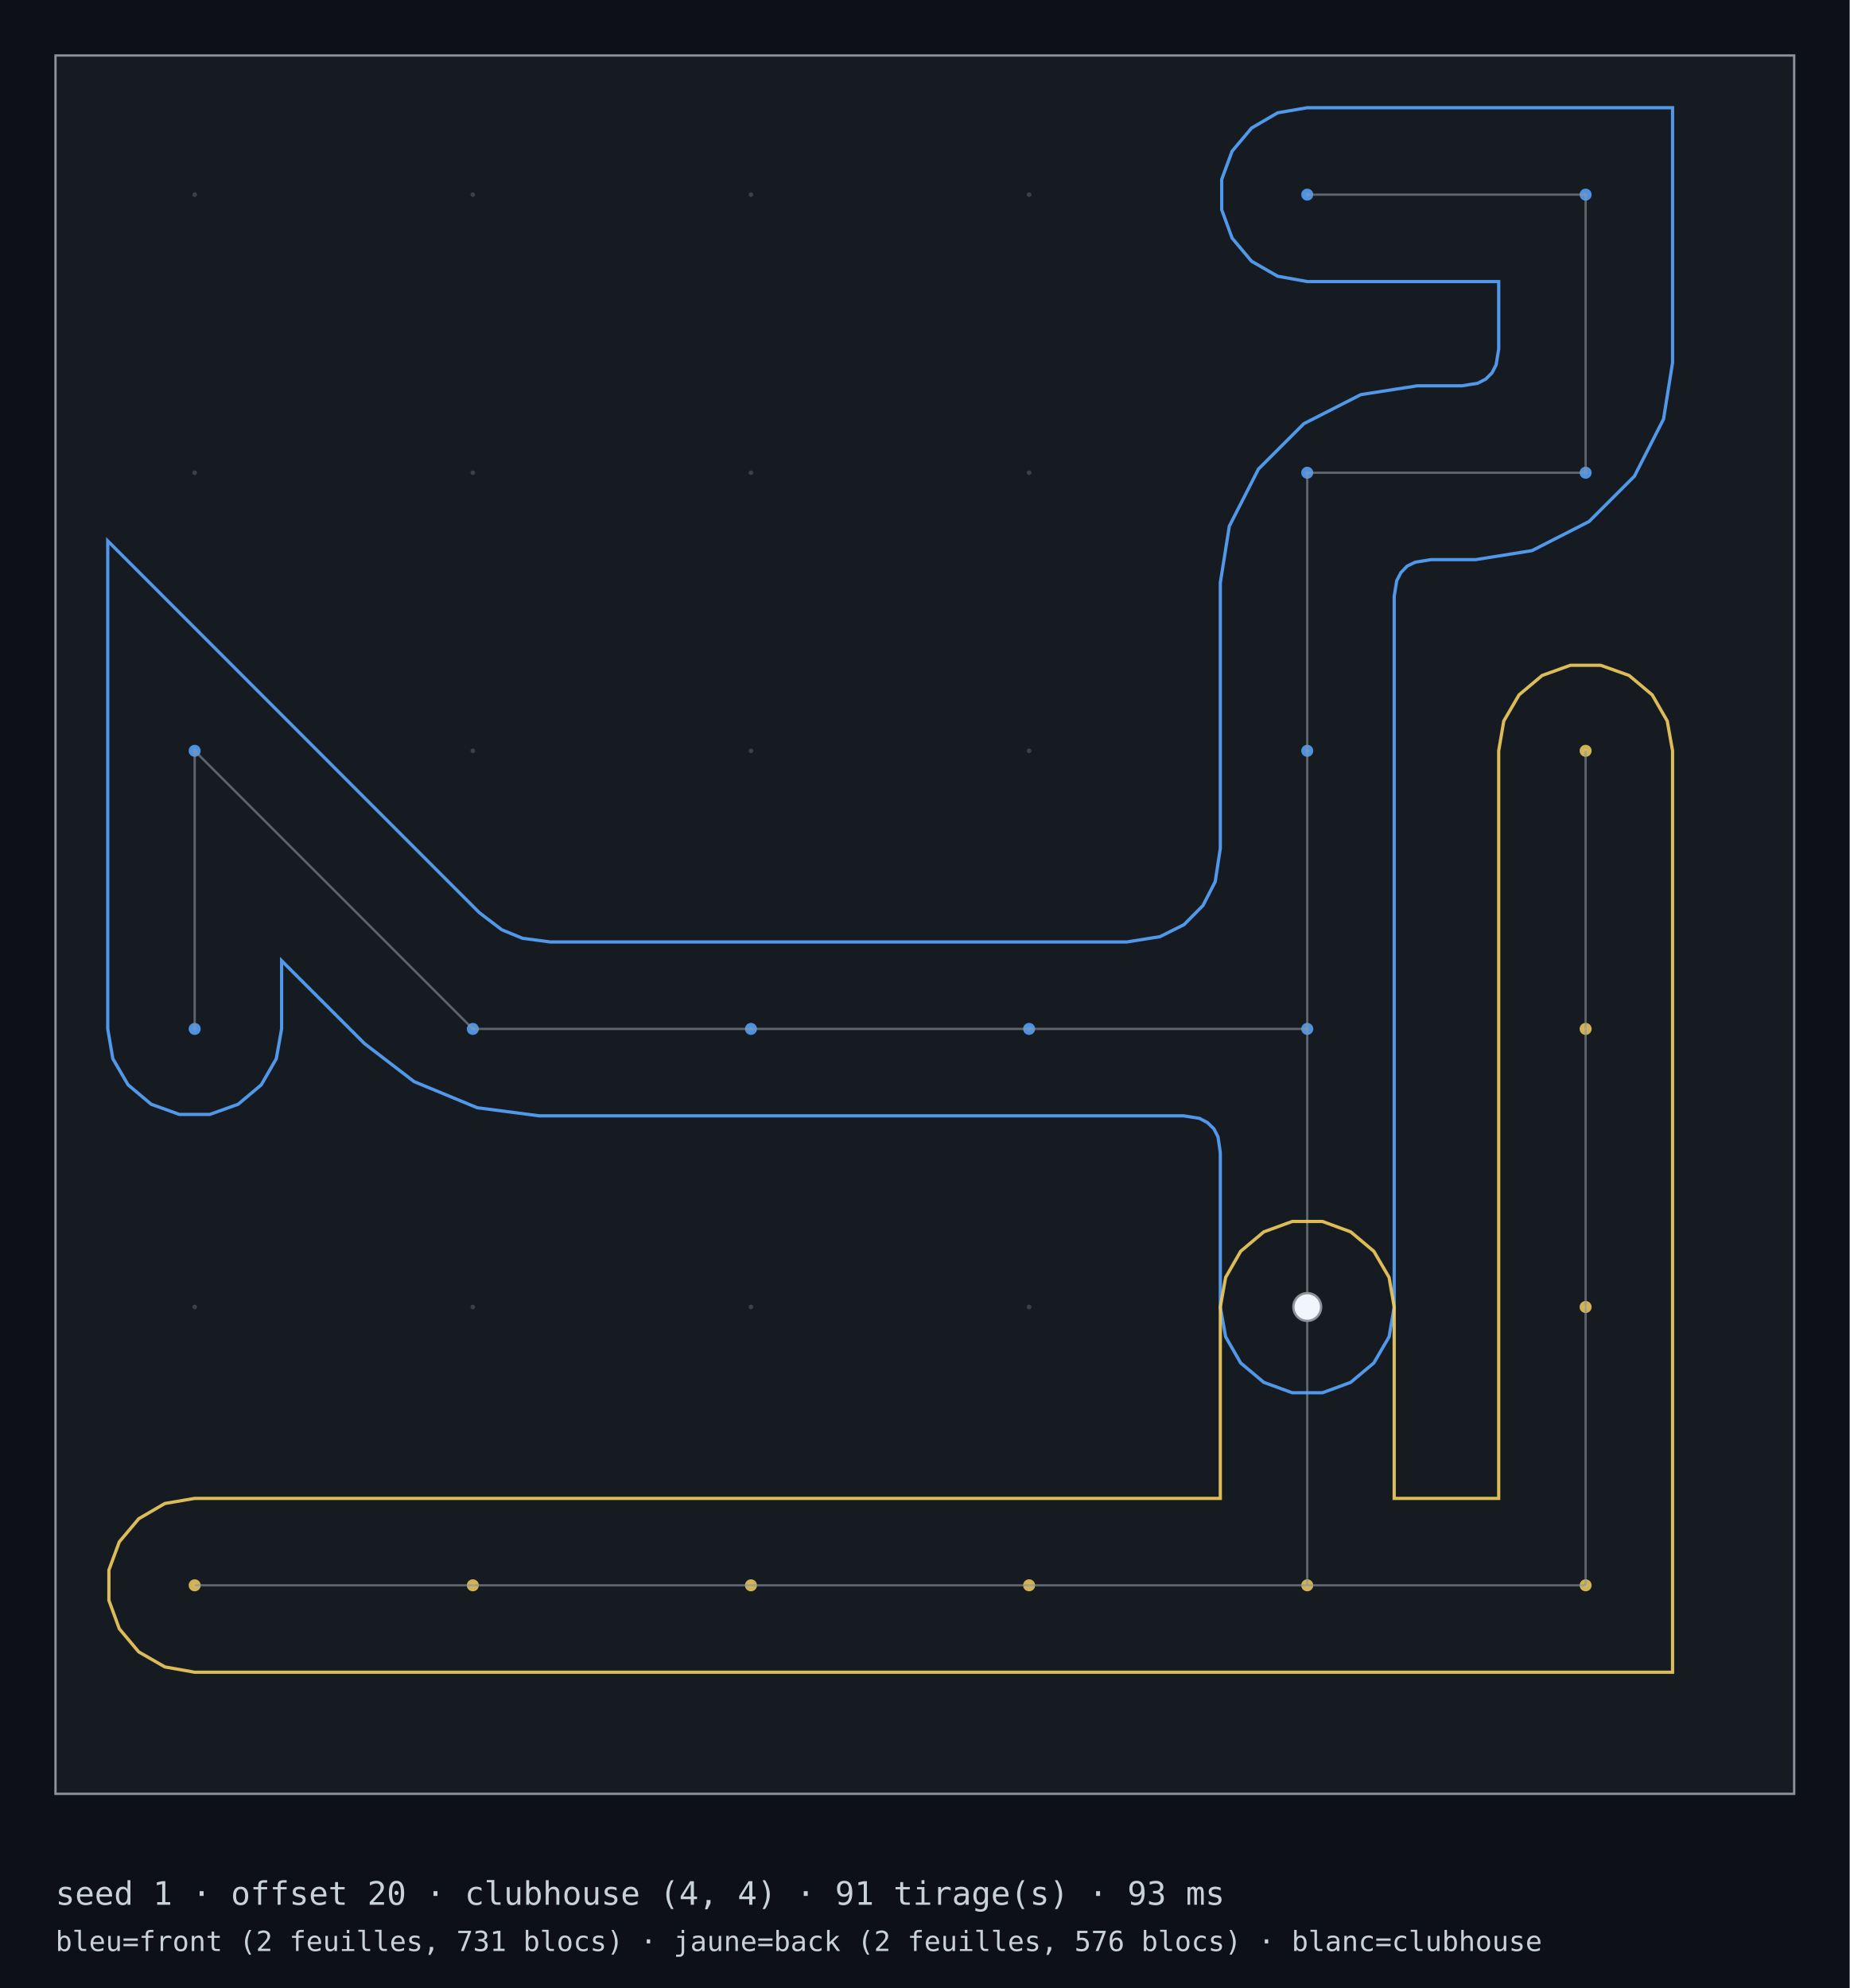
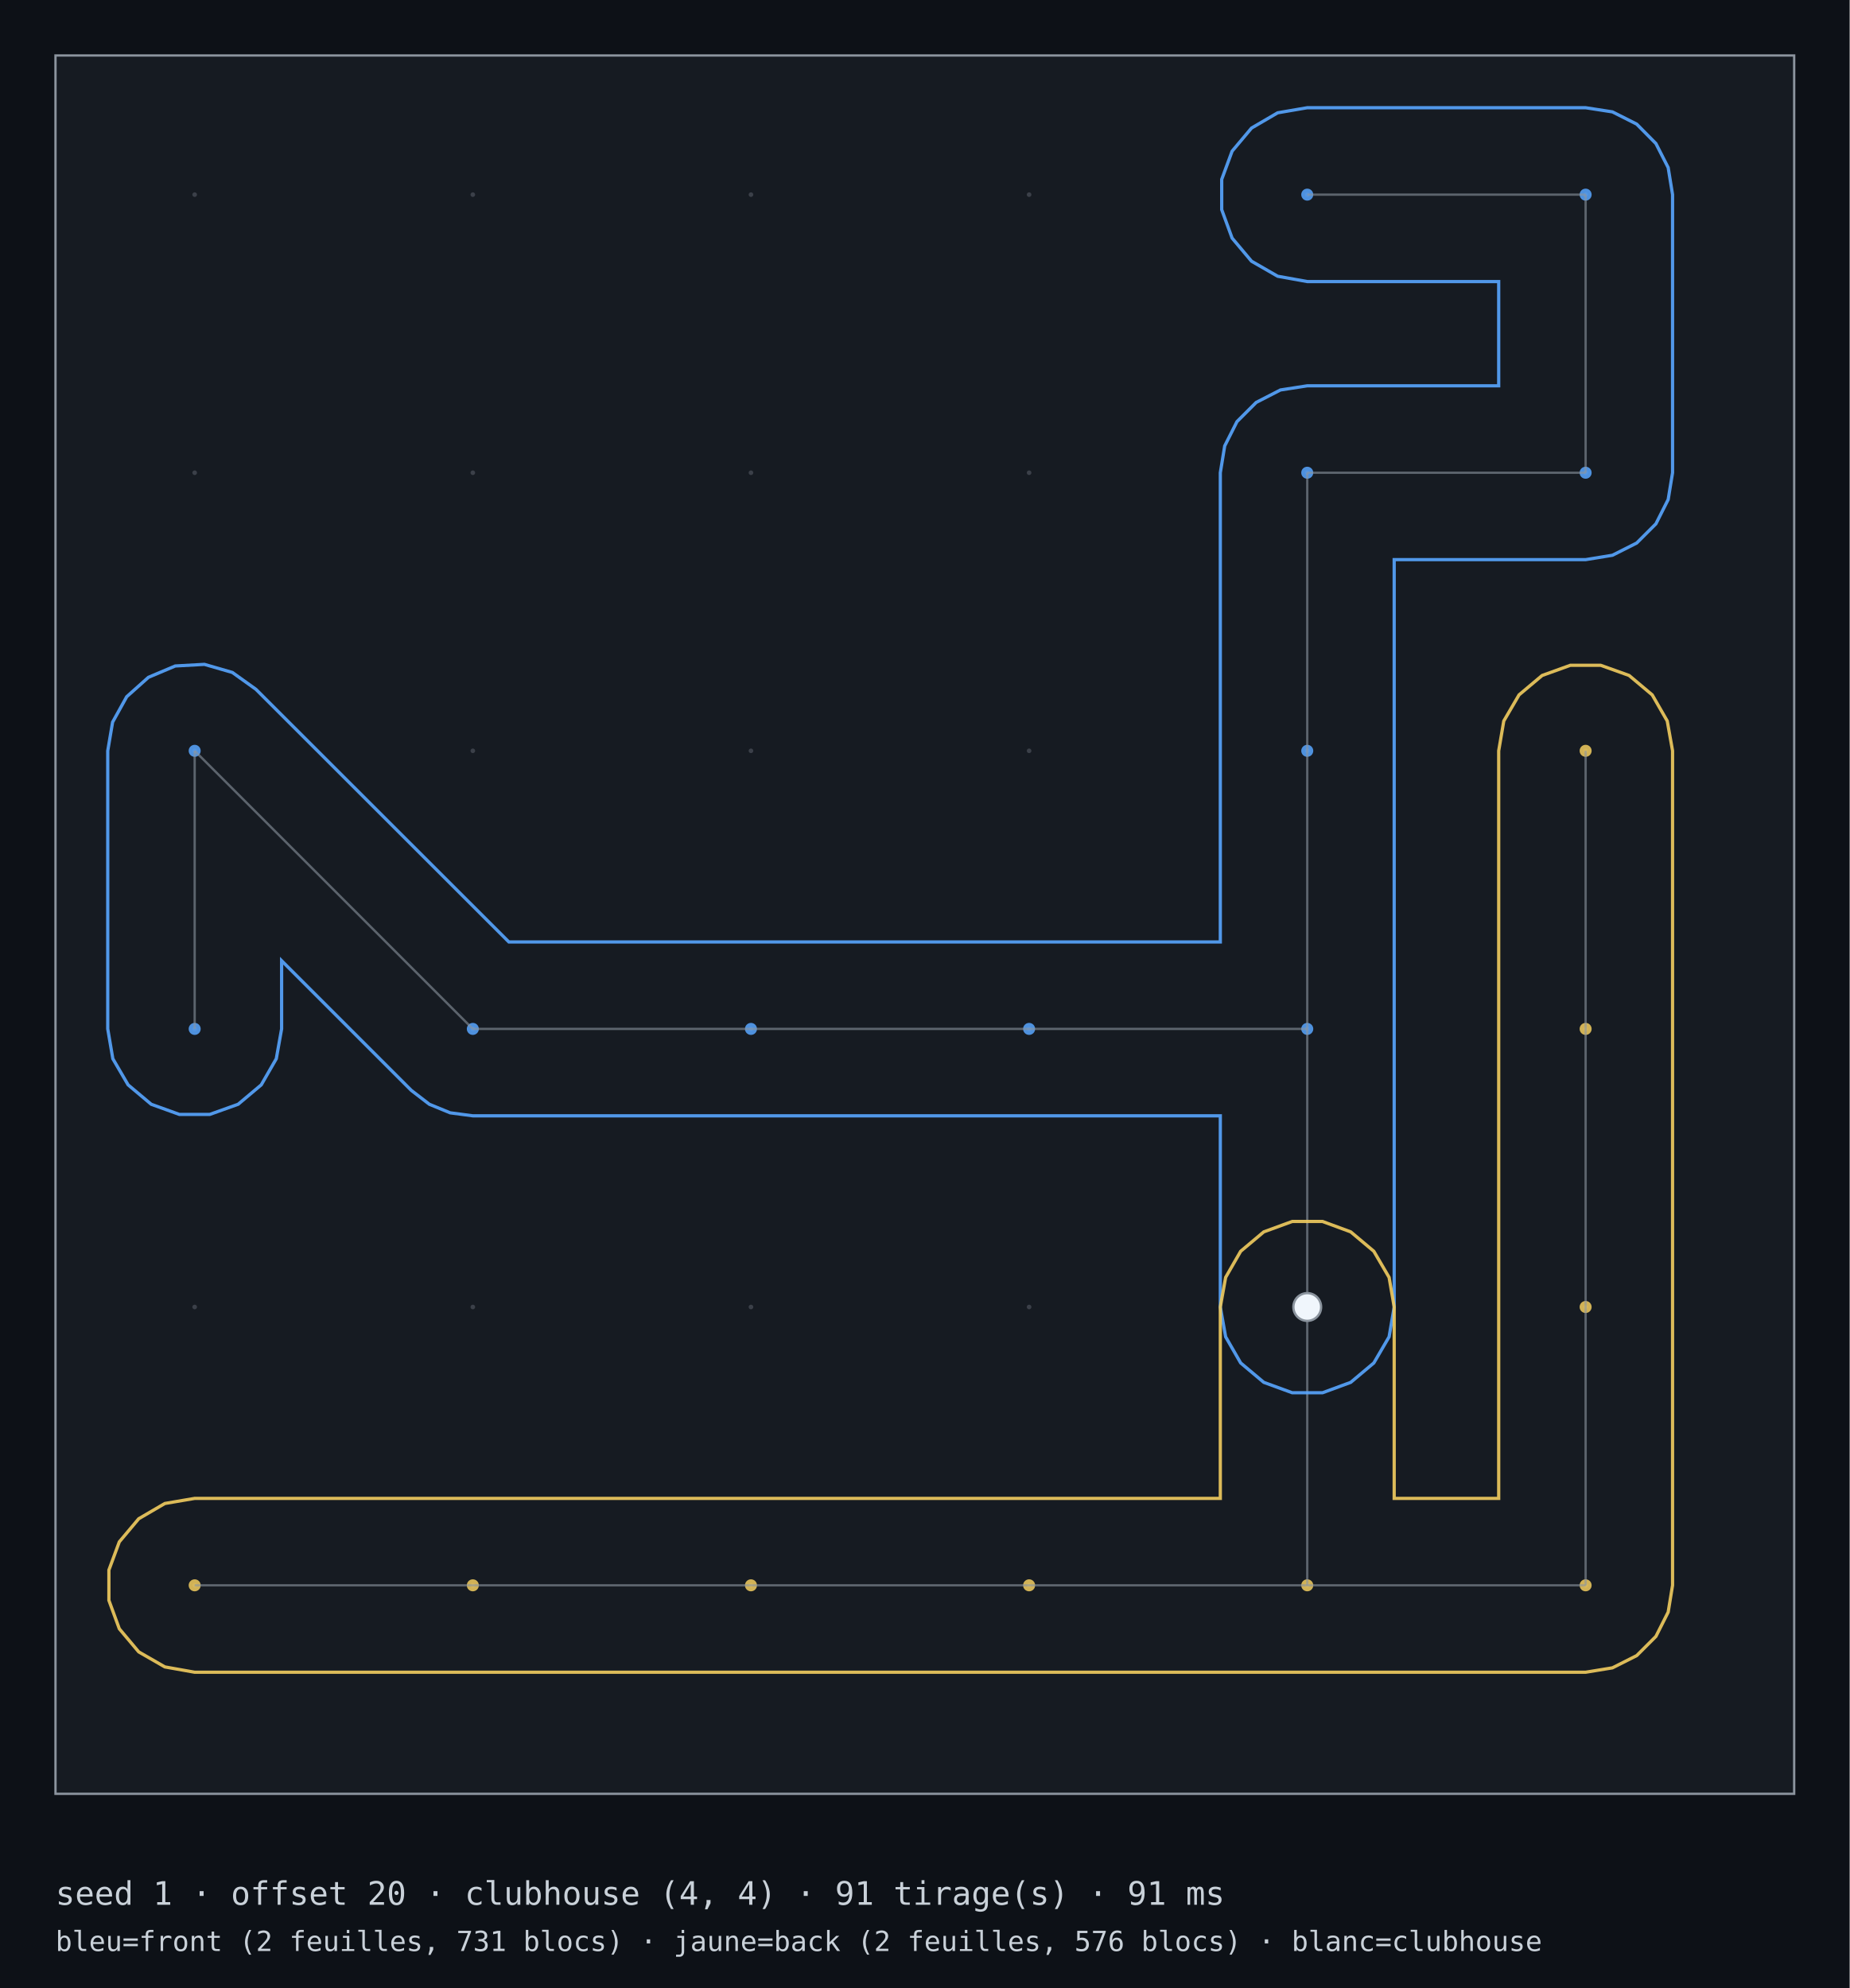
<svg xmlns="http://www.w3.org/2000/svg" width="800" height="860">
  <rect width="100%" height="100%" fill="#0d1117" />
  <rect x="24" y="24" width="752.0" height="752.0" fill="#161b22" stroke="#8b949e" />
  <style>text{font-family:monospace;fill:#c9d1d9}</style>
  <circle cx="84.2" cy="84.2" r="1.0" fill="#3b4049" />
  <circle cx="84.2" cy="204.5" r="1.0" fill="#3b4049" />
  <circle cx="84.2" cy="324.8" r="1.0" fill="#3b4049" />
  <circle cx="84.2" cy="445.1" r="1.0" fill="#3b4049" />
  <circle cx="84.2" cy="565.4" r="1.0" fill="#3b4049" />
  <circle cx="84.2" cy="685.8" r="1.0" fill="#3b4049" />
  <circle cx="204.5" cy="84.2" r="1.0" fill="#3b4049" />
  <circle cx="204.5" cy="204.5" r="1.0" fill="#3b4049" />
  <circle cx="204.5" cy="324.8" r="1.0" fill="#3b4049" />
  <circle cx="204.5" cy="445.1" r="1.0" fill="#3b4049" />
  <circle cx="204.5" cy="565.4" r="1.0" fill="#3b4049" />
  <circle cx="204.5" cy="685.8" r="1.0" fill="#3b4049" />
  <circle cx="324.8" cy="84.2" r="1.0" fill="#3b4049" />
  <circle cx="324.8" cy="204.5" r="1.0" fill="#3b4049" />
  <circle cx="324.8" cy="324.8" r="1.0" fill="#3b4049" />
  <circle cx="324.8" cy="445.1" r="1.0" fill="#3b4049" />
  <circle cx="324.8" cy="565.4" r="1.0" fill="#3b4049" />
  <circle cx="324.8" cy="685.8" r="1.0" fill="#3b4049" />
  <circle cx="445.1" cy="84.2" r="1.0" fill="#3b4049" />
  <circle cx="445.1" cy="204.5" r="1.0" fill="#3b4049" />
  <circle cx="445.1" cy="324.8" r="1.0" fill="#3b4049" />
  <circle cx="445.1" cy="445.1" r="1.0" fill="#3b4049" />
  <circle cx="445.1" cy="565.4" r="1.0" fill="#3b4049" />
  <circle cx="445.1" cy="685.8" r="1.0" fill="#3b4049" />
  <circle cx="565.4" cy="84.2" r="1.0" fill="#3b4049" />
  <circle cx="565.4" cy="204.5" r="1.0" fill="#3b4049" />
  <circle cx="565.4" cy="324.8" r="1.0" fill="#3b4049" />
  <circle cx="565.4" cy="445.1" r="1.0" fill="#3b4049" />
  <circle cx="565.4" cy="565.4" r="1.0" fill="#3b4049" />
  <circle cx="565.4" cy="685.8" r="1.0" fill="#3b4049" />
  <circle cx="685.8" cy="84.2" r="1.0" fill="#3b4049" />
  <circle cx="685.8" cy="204.5" r="1.0" fill="#3b4049" />
  <circle cx="685.8" cy="324.8" r="1.0" fill="#3b4049" />
  <circle cx="685.8" cy="445.1" r="1.0" fill="#3b4049" />
  <circle cx="685.8" cy="565.4" r="1.0" fill="#3b4049" />
  <circle cx="685.8" cy="685.8" r="1.0" fill="#3b4049" />
  <circle cx="565.4" cy="445.1" r="2.6" fill="#58a6ff" fill-opacity="0.85" />
  <circle cx="445.1" cy="445.1" r="2.6" fill="#58a6ff" fill-opacity="0.85" />
  <circle cx="565.4" cy="324.8" r="2.6" fill="#58a6ff" fill-opacity="0.85" />
  <circle cx="565.4" cy="204.5" r="2.6" fill="#58a6ff" fill-opacity="0.85" />
  <circle cx="685.8" cy="204.5" r="2.6" fill="#58a6ff" fill-opacity="0.85" />
  <circle cx="685.8" cy="84.2" r="2.6" fill="#58a6ff" fill-opacity="0.85" />
  <circle cx="565.4" cy="84.2" r="2.6" fill="#58a6ff" fill-opacity="0.85" />
  <circle cx="324.8" cy="445.1" r="2.6" fill="#58a6ff" fill-opacity="0.85" />
  <circle cx="204.5" cy="445.1" r="2.6" fill="#58a6ff" fill-opacity="0.85" />
  <circle cx="84.2" cy="324.8" r="2.6" fill="#58a6ff" fill-opacity="0.85" />
  <circle cx="84.2" cy="445.1" r="2.6" fill="#58a6ff" fill-opacity="0.85" />
  <circle cx="565.4" cy="685.8" r="2.6" fill="#f2cc60" fill-opacity="0.85" />
  <circle cx="685.8" cy="685.8" r="2.6" fill="#f2cc60" fill-opacity="0.85" />
  <circle cx="445.1" cy="685.8" r="2.6" fill="#f2cc60" fill-opacity="0.85" />
  <circle cx="324.8" cy="685.8" r="2.6" fill="#f2cc60" fill-opacity="0.85" />
  <circle cx="204.5" cy="685.8" r="2.6" fill="#f2cc60" fill-opacity="0.85" />
  <circle cx="84.2" cy="685.8" r="2.6" fill="#f2cc60" fill-opacity="0.85" />
  <circle cx="685.8" cy="565.4" r="2.6" fill="#f2cc60" fill-opacity="0.85" />
  <circle cx="685.8" cy="445.1" r="2.6" fill="#f2cc60" fill-opacity="0.85" />
  <circle cx="685.8" cy="324.8" r="2.6" fill="#f2cc60" fill-opacity="0.85" />
  <line x1="565.4" y1="565.4" x2="565.4" y2="445.1" stroke="#8b949e" stroke-width="1.0" stroke-opacity="0.6" />
  <line x1="565.4" y1="565.4" x2="565.4" y2="685.8" stroke="#8b949e" stroke-width="1.0" stroke-opacity="0.6" />
  <line x1="565.4" y1="445.1" x2="445.1" y2="445.1" stroke="#8b949e" stroke-width="1.0" stroke-opacity="0.6" />
  <line x1="565.4" y1="685.8" x2="685.8" y2="685.8" stroke="#8b949e" stroke-width="1.0" stroke-opacity="0.6" />
  <line x1="445.1" y1="445.1" x2="324.8" y2="445.1" stroke="#8b949e" stroke-width="1.0" stroke-opacity="0.6" />
  <line x1="685.8" y1="685.8" x2="685.8" y2="565.4" stroke="#8b949e" stroke-width="1.0" stroke-opacity="0.6" />
  <line x1="324.8" y1="445.1" x2="204.5" y2="445.1" stroke="#8b949e" stroke-width="1.0" stroke-opacity="0.6" />
  <line x1="685.8" y1="565.4" x2="685.8" y2="445.1" stroke="#8b949e" stroke-width="1.0" stroke-opacity="0.6" />
  <line x1="204.5" y1="445.1" x2="84.2" y2="324.8" stroke="#8b949e" stroke-width="1.0" stroke-opacity="0.6" />
  <line x1="685.8" y1="445.1" x2="685.8" y2="324.8" stroke="#8b949e" stroke-width="1.0" stroke-opacity="0.6" />
  <line x1="84.2" y1="324.8" x2="84.2" y2="445.1" stroke="#8b949e" stroke-width="1.0" stroke-opacity="0.6" />
  <line x1="565.4" y1="685.8" x2="445.1" y2="685.8" stroke="#8b949e" stroke-width="1.0" stroke-opacity="0.6" />
  <line x1="565.4" y1="445.1" x2="565.4" y2="324.8" stroke="#8b949e" stroke-width="1.0" stroke-opacity="0.6" />
  <line x1="445.1" y1="685.8" x2="324.8" y2="685.8" stroke="#8b949e" stroke-width="1.0" stroke-opacity="0.6" />
  <line x1="565.4" y1="324.8" x2="565.4" y2="204.5" stroke="#8b949e" stroke-width="1.0" stroke-opacity="0.6" />
  <line x1="324.8" y1="685.8" x2="204.5" y2="685.8" stroke="#8b949e" stroke-width="1.0" stroke-opacity="0.6" />
  <line x1="565.4" y1="204.5" x2="685.8" y2="204.5" stroke="#8b949e" stroke-width="1.0" stroke-opacity="0.6" />
  <line x1="204.5" y1="685.8" x2="84.2" y2="685.8" stroke="#8b949e" stroke-width="1.0" stroke-opacity="0.6" />
  <line x1="685.8" y1="204.5" x2="685.8" y2="84.2" stroke="#8b949e" stroke-width="1.0" stroke-opacity="0.6" />
  <line x1="685.8" y1="84.2" x2="565.4" y2="84.2" stroke="#8b949e" stroke-width="1.0" stroke-opacity="0.6" />
-   <polygon points="527.8,565.4 530.1,578.3 536.6,589.6 546.6,598.0 558.9,602.5 572.0,602.5 584.2,598.0 594.2,589.6 600.8,578.3 603.0,565.4 603.0,258.0 604.1,251.2 605.9,247.7 608.6,244.9 612.1,243.2 618.9,242.1 638.2,242.1 662.6,238.2 687.3,225.6 706.9,206.0 719.5,181.3 723.4,156.9 723.4,46.6 565.4,46.6 552.6,48.8 541.3,55.4 532.9,65.4 528.4,77.6 528.4,90.7 532.9,103.0 541.3,113.0 552.6,119.5 565.4,121.8 648.2,121.8 648.2,151.0 647.1,157.8 645.3,161.3 642.6,164.0 639.1,165.8 632.3,166.9 613.0,166.9 588.6,170.7 563.9,183.3 544.3,202.9 531.7,227.6 527.8,252.1 527.8,367.0 525.6,381.4 520.3,391.7 512.1,400.0 501.7,405.2 487.3,407.5 238.1,407.5 226.0,405.9 217.0,402.2 207.3,394.8 46.6,234.0 46.6,445.1 48.8,458.0 55.4,469.3 65.4,477.7 77.6,482.1 90.7,482.1 103.0,477.7 113.0,469.3 119.5,458.0 121.8,445.1 121.8,415.6 157.6,451.4 179.1,467.9 206.4,479.2 233.2,482.7 511.9,482.7 518.8,483.8 522.2,485.6 525.0,488.3 526.8,491.8 527.8,498.6" fill="none" stroke="#58a6ff" stroke-width="1.4" stroke-opacity="0.9" />
-   <polygon points="603.0,565.4 600.8,552.6 594.2,541.3 584.2,532.9 572.0,528.4 558.9,528.4 546.6,532.9 536.6,541.3 530.1,552.6 527.8,565.4 527.8,648.2 84.2,648.2 71.3,650.4 60.0,657.0 51.6,667.0 47.1,679.2 47.1,692.3 51.6,704.6 60.0,714.6 71.3,721.1 84.2,723.4 723.4,723.4 723.4,324.8 721.1,311.9 714.6,300.6 704.6,292.2 692.3,287.8 679.2,287.8 667.0,292.2 657.0,300.6 650.4,311.9 648.2,324.8 648.2,648.2 603.0,648.2" fill="none" stroke="#f2cc60" stroke-width="1.4" stroke-opacity="0.9" />
+   <polygon points="527.8,565.4 530.1,578.3 536.6,589.6 546.6,598.0 558.9,602.5 572.0,602.5 584.2,598.0 594.2,589.6 600.8,578.3 603.0,565.4 603.0,242.1 685.8,242.1 697.4,240.2 707.9,234.9 716.2,226.6 721.5,216.1 723.4,204.5 723.4,84.2 721.5,72.5 716.2,62.1 707.9,53.7 697.4,48.4 685.8,46.6 565.4,46.6 552.6,48.8 541.3,55.4 532.9,65.4 528.4,77.6 528.4,90.7 532.9,103.0 541.3,113.0 552.6,119.5 565.4,121.8 648.2,121.8 648.2,166.9 565.4,166.9 553.8,168.7 543.3,174.1 535.0,182.4 529.7,192.9 527.8,204.5 527.8,407.5 220.1,407.5 110.7,298.2 100.5,290.9 88.4,287.4 75.8,288.1 64.2,293.0 54.8,301.4 48.7,312.4 46.6,324.8 46.6,445.1 48.8,458.0 55.4,469.3 65.4,477.7 77.6,482.1 90.7,482.1 103.0,477.7 113.0,469.3 119.5,458.0 121.8,445.1 121.8,415.6 177.9,471.7 185.7,477.7 194.7,481.4 204.5,482.7 527.8,482.7" fill="none" stroke="#58a6ff" stroke-width="1.4" stroke-opacity="0.9" />
+   <polygon points="603.0,565.4 600.8,552.6 594.2,541.3 584.2,532.9 572.0,528.4 558.9,528.4 546.6,532.9 536.6,541.3 530.1,552.6 527.8,565.4 527.8,648.2 84.2,648.2 71.3,650.4 60.0,657.0 51.6,667.0 47.1,679.2 47.1,692.3 51.6,704.6 60.0,714.6 71.3,721.1 84.2,723.4 685.8,723.4 697.4,721.5 707.9,716.2 716.2,707.9 721.5,697.4 723.4,685.8 723.4,324.8 721.1,311.9 714.6,300.6 704.6,292.2 692.3,287.8 679.2,287.8 667.0,292.2 657.0,300.6 650.4,311.9 648.2,324.8 648.2,648.2 603.0,648.2" fill="none" stroke="#f2cc60" stroke-width="1.4" stroke-opacity="0.9" />
  <circle cx="565.4" cy="565.4" r="6" fill="#f0f6fc" stroke="#8b949e" />
-   <text x="24" y="824" font-size="14">seed 1 · offset 20 · clubhouse (4, 4) · 91 tirage(s) · 93 ms</text>
+   <text x="24" y="824" font-size="14">seed 1 · offset 20 · clubhouse (4, 4) · 91 tirage(s) · 91 ms</text>
  <text x="24" y="844" font-size="12">bleu=front (2 feuilles, 731 blocs) · jaune=back (2 feuilles, 576 blocs) · blanc=clubhouse</text>
</svg>
